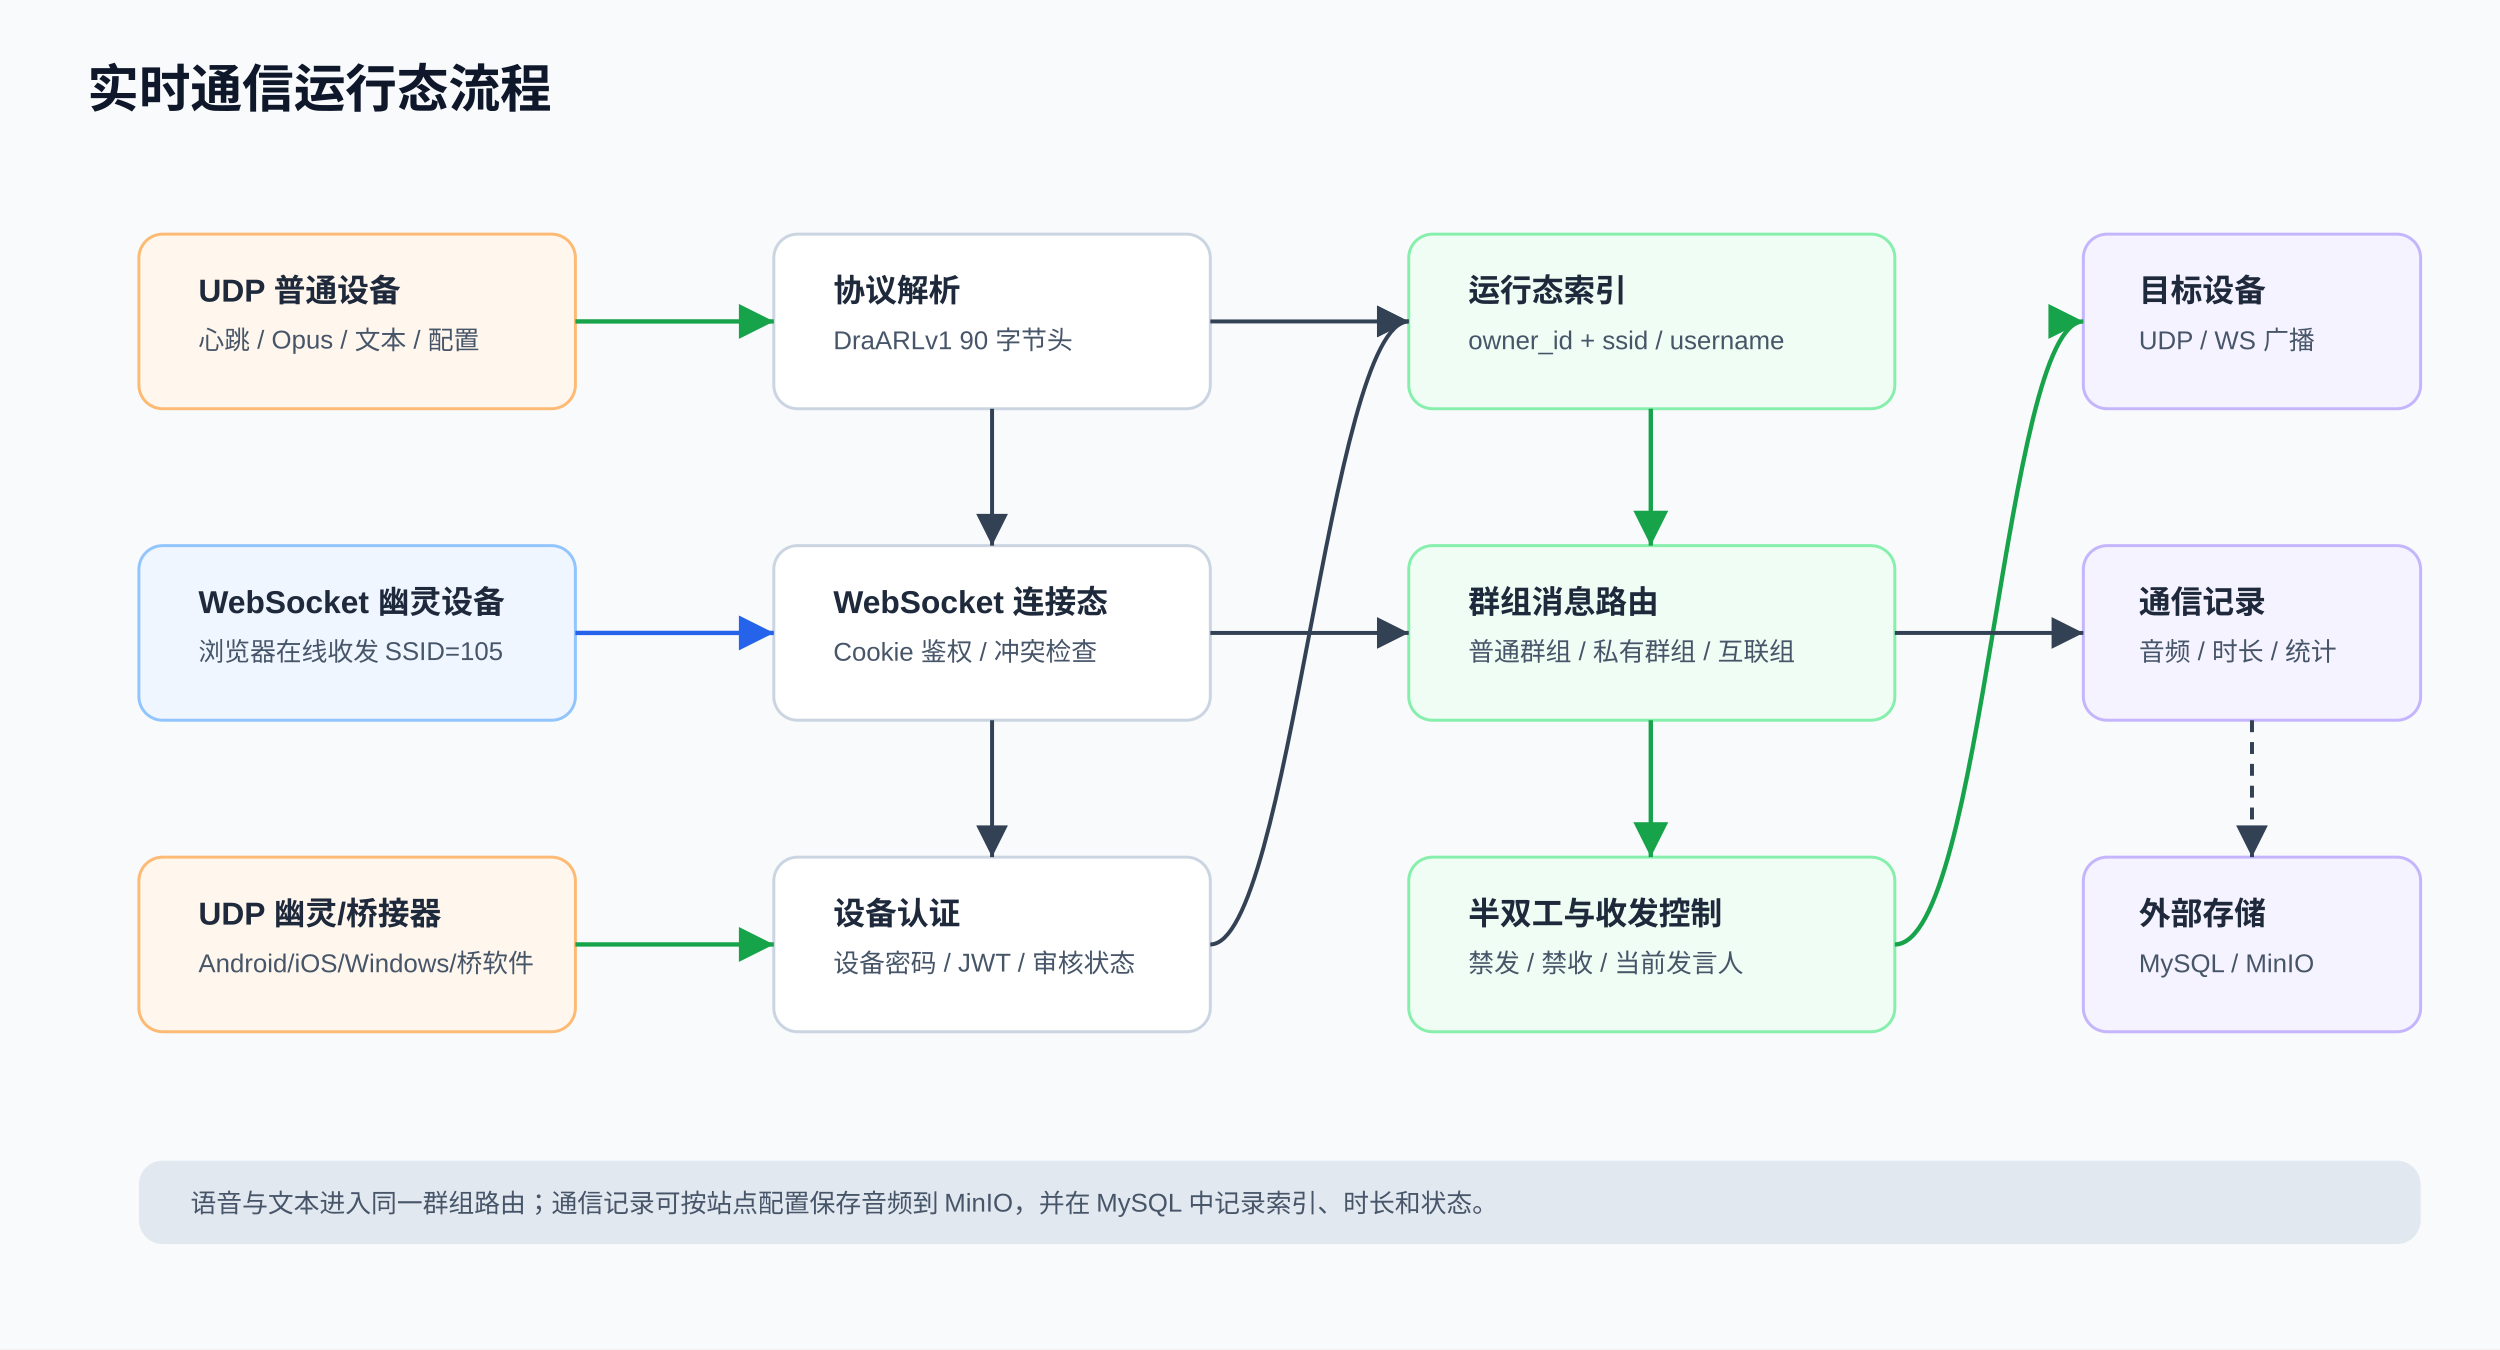
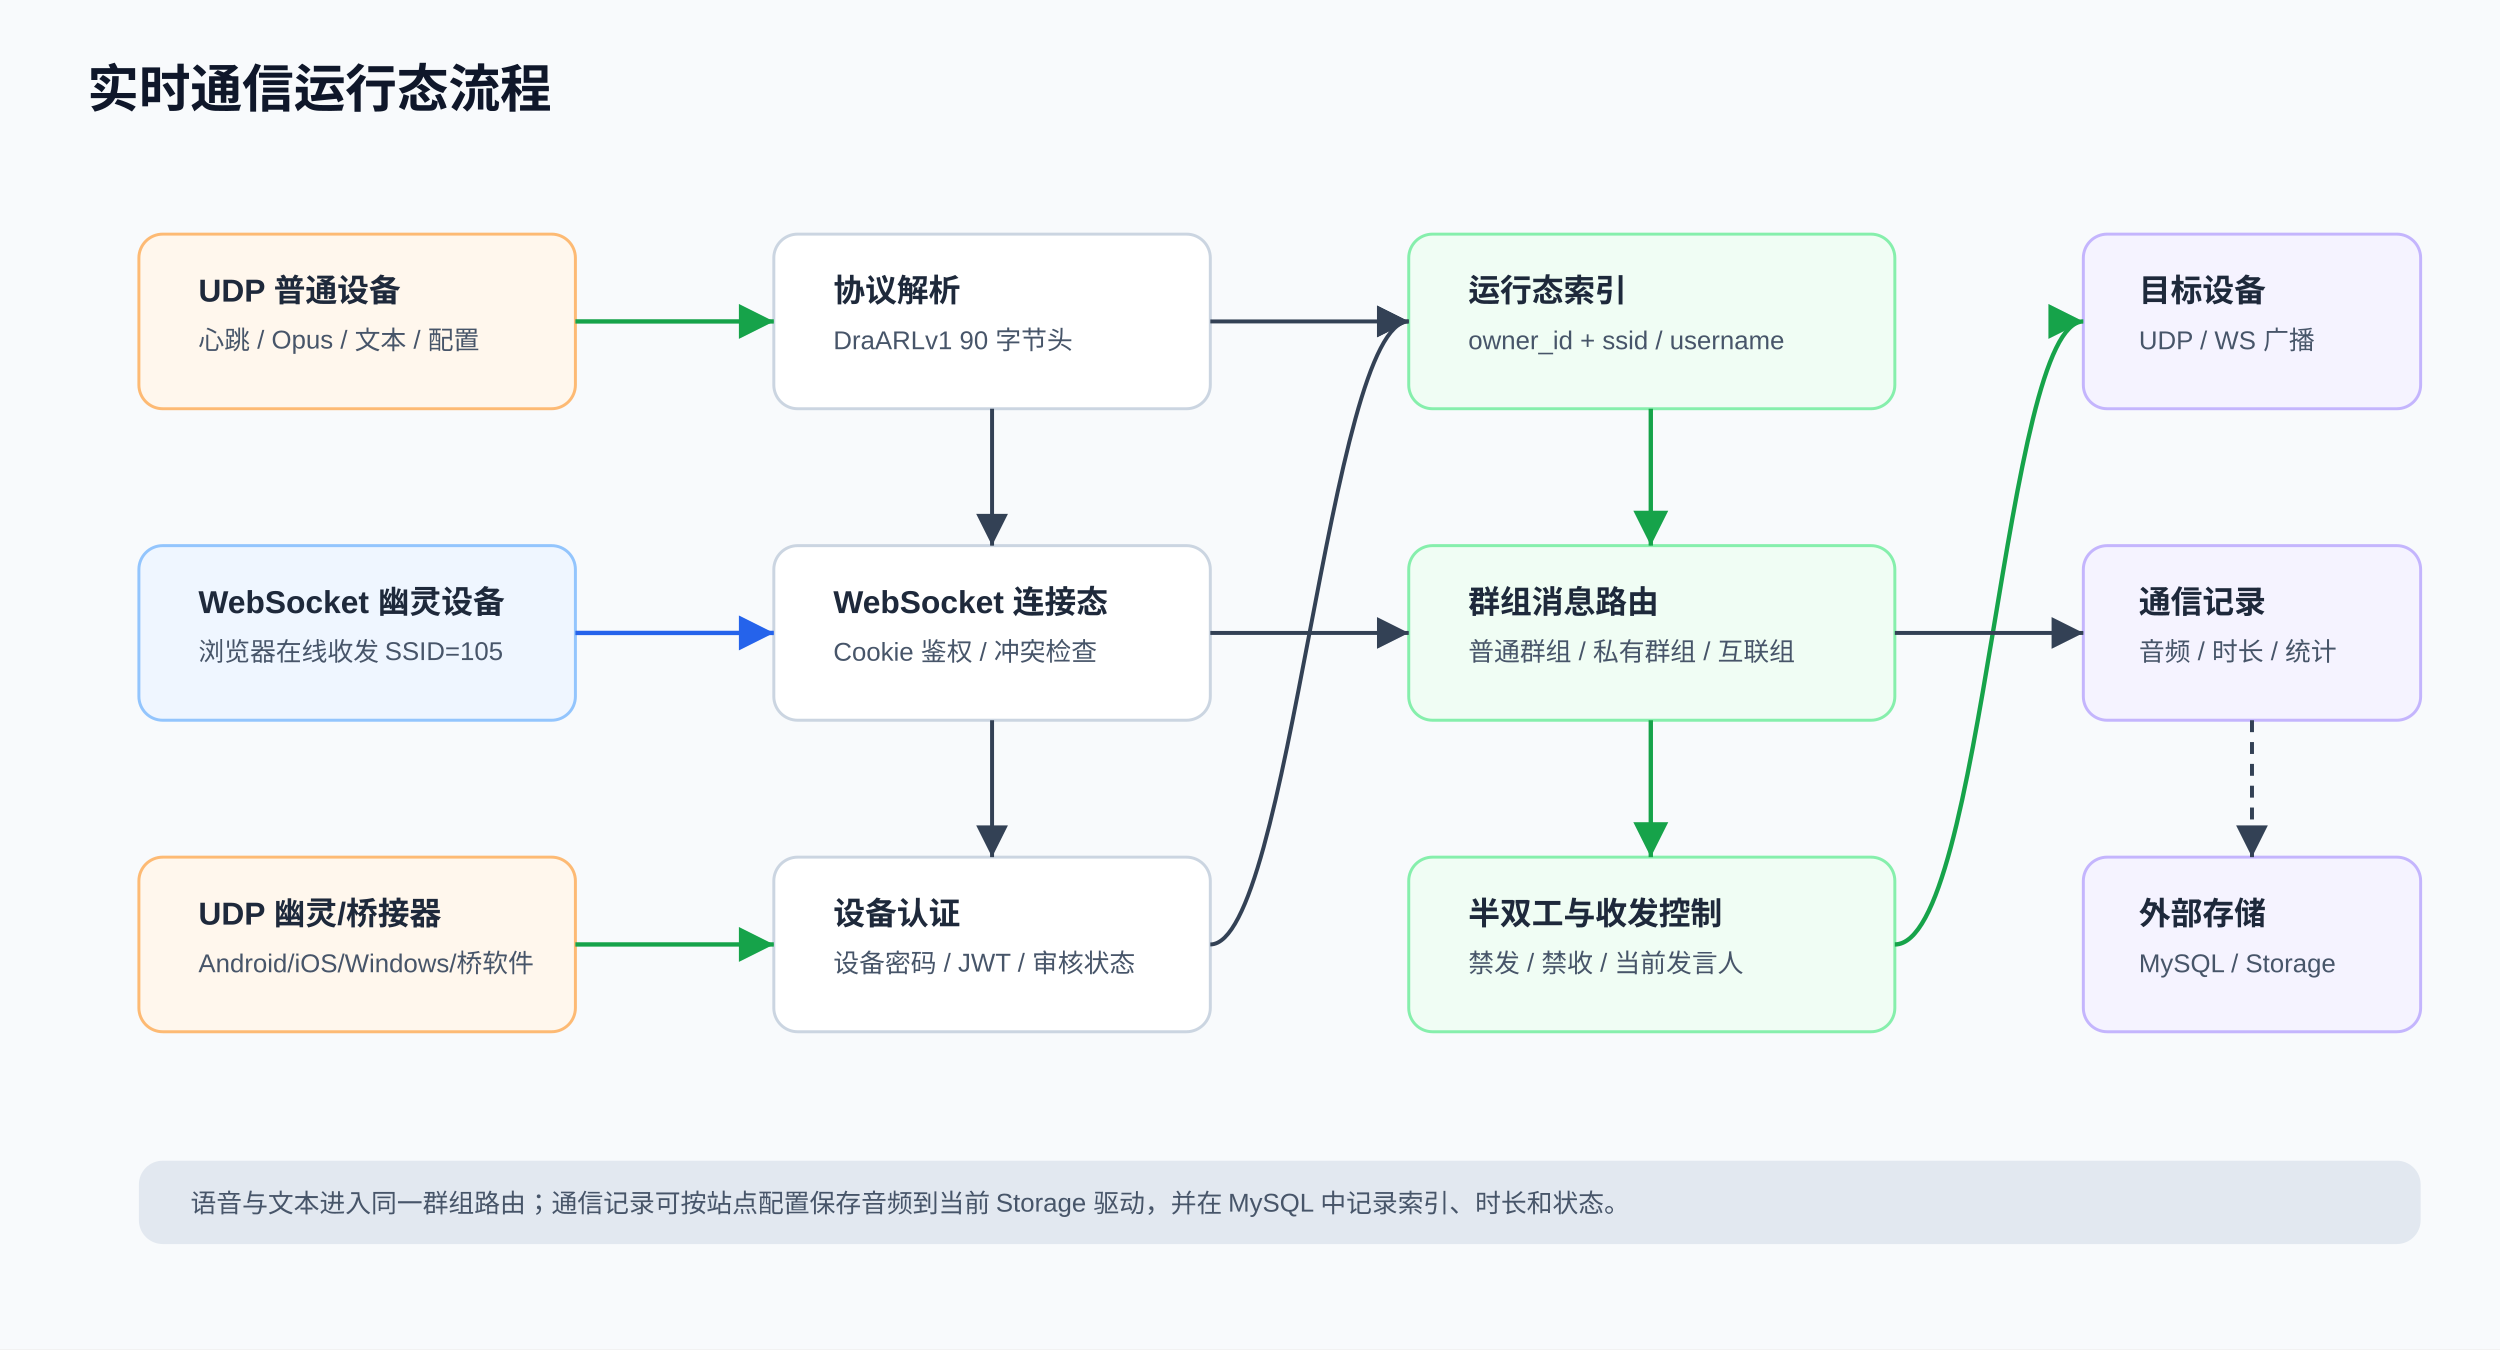
<svg xmlns="http://www.w3.org/2000/svg" width="1260" height="680" viewBox="0 0 1260 680" role="img" aria-labelledby="title desc">
  <defs>
    <style>
      .bg { fill: #f8fafc; }
      .box { fill: #fff; stroke: #cbd5e1; stroke-width: 1.5; rx: 12; }
      .orange { fill: #fff7ed; stroke: #fdba74; stroke-width: 1.5; rx: 12; }
      .blue { fill: #eff6ff; stroke: #93c5fd; stroke-width: 1.5; rx: 12; }
      .green { fill: #f0fdf4; stroke: #86efac; stroke-width: 1.5; rx: 12; }
      .purple { fill: #f5f3ff; stroke: #c4b5fd; stroke-width: 1.5; rx: 12; }
      .title { font: 700 26px "Microsoft YaHei", "Segoe UI", Arial, sans-serif; fill: #0f172a; }
      .label { font: 700 16px "Microsoft YaHei", "Segoe UI", Arial, sans-serif; fill: #1e293b; }
      .small { font: 13px "Microsoft YaHei", "Segoe UI", Arial, sans-serif; fill: #475569; }
      .tiny { font: 12px "Microsoft YaHei", "Segoe UI", Arial, sans-serif; fill: #64748b; }
      .arrow { stroke: #334155; stroke-width: 2; fill: none; marker-end: url(#arrow); }
      .arrow-green { stroke: #16a34a; stroke-width: 2.2; fill: none; marker-end: url(#arrowGreen); }
      .arrow-blue { stroke: #2563eb; stroke-width: 2.2; fill: none; marker-end: url(#arrowBlue); }
      .dash { stroke-dasharray: 6 5; }
    </style>
    <marker id="arrow" markerWidth="12" markerHeight="12" refX="10" refY="6" orient="auto">
      <path d="M2,2 L10,6 L2,10 Z" fill="#334155" />
    </marker>
    <marker id="arrowGreen" markerWidth="12" markerHeight="12" refX="10" refY="6" orient="auto">
      <path d="M2,2 L10,6 L2,10 Z" fill="#16a34a" />
    </marker>
    <marker id="arrowBlue" markerWidth="12" markerHeight="12" refX="10" refY="6" orient="auto">
      <path d="M2,2 L10,6 L2,10 Z" fill="#2563eb" />
    </marker>
  </defs>
  <rect class="bg" width="1260" height="680" />
  <text class="title" x="44" y="54">实时通信运行态流程</text>
  <rect class="orange" x="70" y="118" width="220" height="88" />
  <text class="label" x="100" y="152">UDP 普通设备</text>
  <text class="small" x="100" y="176">心跳 / Opus / 文本 / 配置</text>
  <rect class="blue" x="70" y="275" width="220" height="88" />
  <text class="label" x="100" y="309">WebSocket 幽灵设备</text>
  <text class="small" x="100" y="333">浏览器在线收发 SSID=105</text>
  <rect class="orange" x="70" y="432" width="220" height="88" />
  <text class="label" x="100" y="466">UDP 幽灵/桥接器</text>
  <text class="small" x="100" y="490">Android/iOS/Windows/桥软件</text>
  <rect class="box" x="390" y="118" width="220" height="88" />
  <text class="label" x="420" y="152">协议解析</text>
  <text class="small" x="420" y="176">DraARLv1 90 字节头</text>
  <rect class="box" x="390" y="275" width="220" height="88" />
  <text class="label" x="420" y="309">WebSocket 连接态</text>
  <text class="small" x="420" y="333">Cookie 鉴权 / 冲突检查</text>
  <rect class="box" x="390" y="432" width="220" height="88" />
  <text class="label" x="420" y="466">设备认证</text>
  <text class="small" x="420" y="490">设备密码 / JWT / 审核状态</text>
  <rect class="green" x="710" y="118" width="245" height="88" />
  <text class="label" x="740" y="152">运行态索引</text>
  <text class="small" x="740" y="176">owner_id + ssid / username</text>
  <rect class="green" x="710" y="275" width="245" height="88" />
  <text class="label" x="740" y="309">群组消息路由</text>
  <text class="small" x="740" y="333">普通群组 / 私有群组 / 互联组</text>
  <rect class="green" x="710" y="432" width="245" height="88" />
  <text class="label" x="740" y="466">半双工与收发控制</text>
  <text class="small" x="740" y="490">禁发 / 禁收 / 当前发言人</text>
  <rect class="purple" x="1050" y="118" width="170" height="88" />
  <text class="label" x="1078" y="152">目标设备</text>
  <text class="small" x="1078" y="176">UDP / WS 广播</text>
  <rect class="purple" x="1050" y="275" width="170" height="88" />
  <text class="label" x="1078" y="309">通信记录</text>
  <text class="small" x="1078" y="333">音频 / 时长 / 统计</text>
  <rect class="purple" x="1050" y="432" width="170" height="88" />
  <text class="label" x="1078" y="466">外部存储</text>
-   <text class="small" x="1078" y="490">MySQL / MinIO</text>
+   <text class="small" x="1078" y="490">MySQL / Storage</text>
  <path class="arrow-green" d="M290 162 L390 162" />
  <path class="arrow-blue" d="M290 319 L390 319" />
  <path class="arrow-green" d="M290 476 L390 476" />
  <path class="arrow" d="M500 206 L500 275" />
  <path class="arrow" d="M500 363 L500 432" />
  <path class="arrow" d="M610 476 C650 476 670 162 710 162" />
  <path class="arrow" d="M610 319 L710 319" />
  <path class="arrow" d="M610 162 L710 162" />
  <path class="arrow-green" d="M832 206 L832 275" />
  <path class="arrow-green" d="M832 363 L832 432" />
  <path class="arrow-green" d="M955 476 C1000 476 1010 162 1050 162" />
  <path class="arrow" d="M955 319 L1050 319" />
  <path class="arrow dash" d="M1135 363 L1135 432" />
  <rect x="70" y="585" width="1150" height="42" rx="12" fill="#e2e8f0" />
-   <text class="small" x="96" y="611">语音与文本进入同一群组路由；通信记录可按站点配置保存音频到 MinIO，并在 MySQL 中记录索引、时长和状态。</text>
+   <text class="small" x="96" y="611">语音与文本进入同一群组路由；通信记录可按站点配置保存音频到当前 Storage 驱动，并在 MySQL 中记录索引、时长和状态。</text>
</svg>
